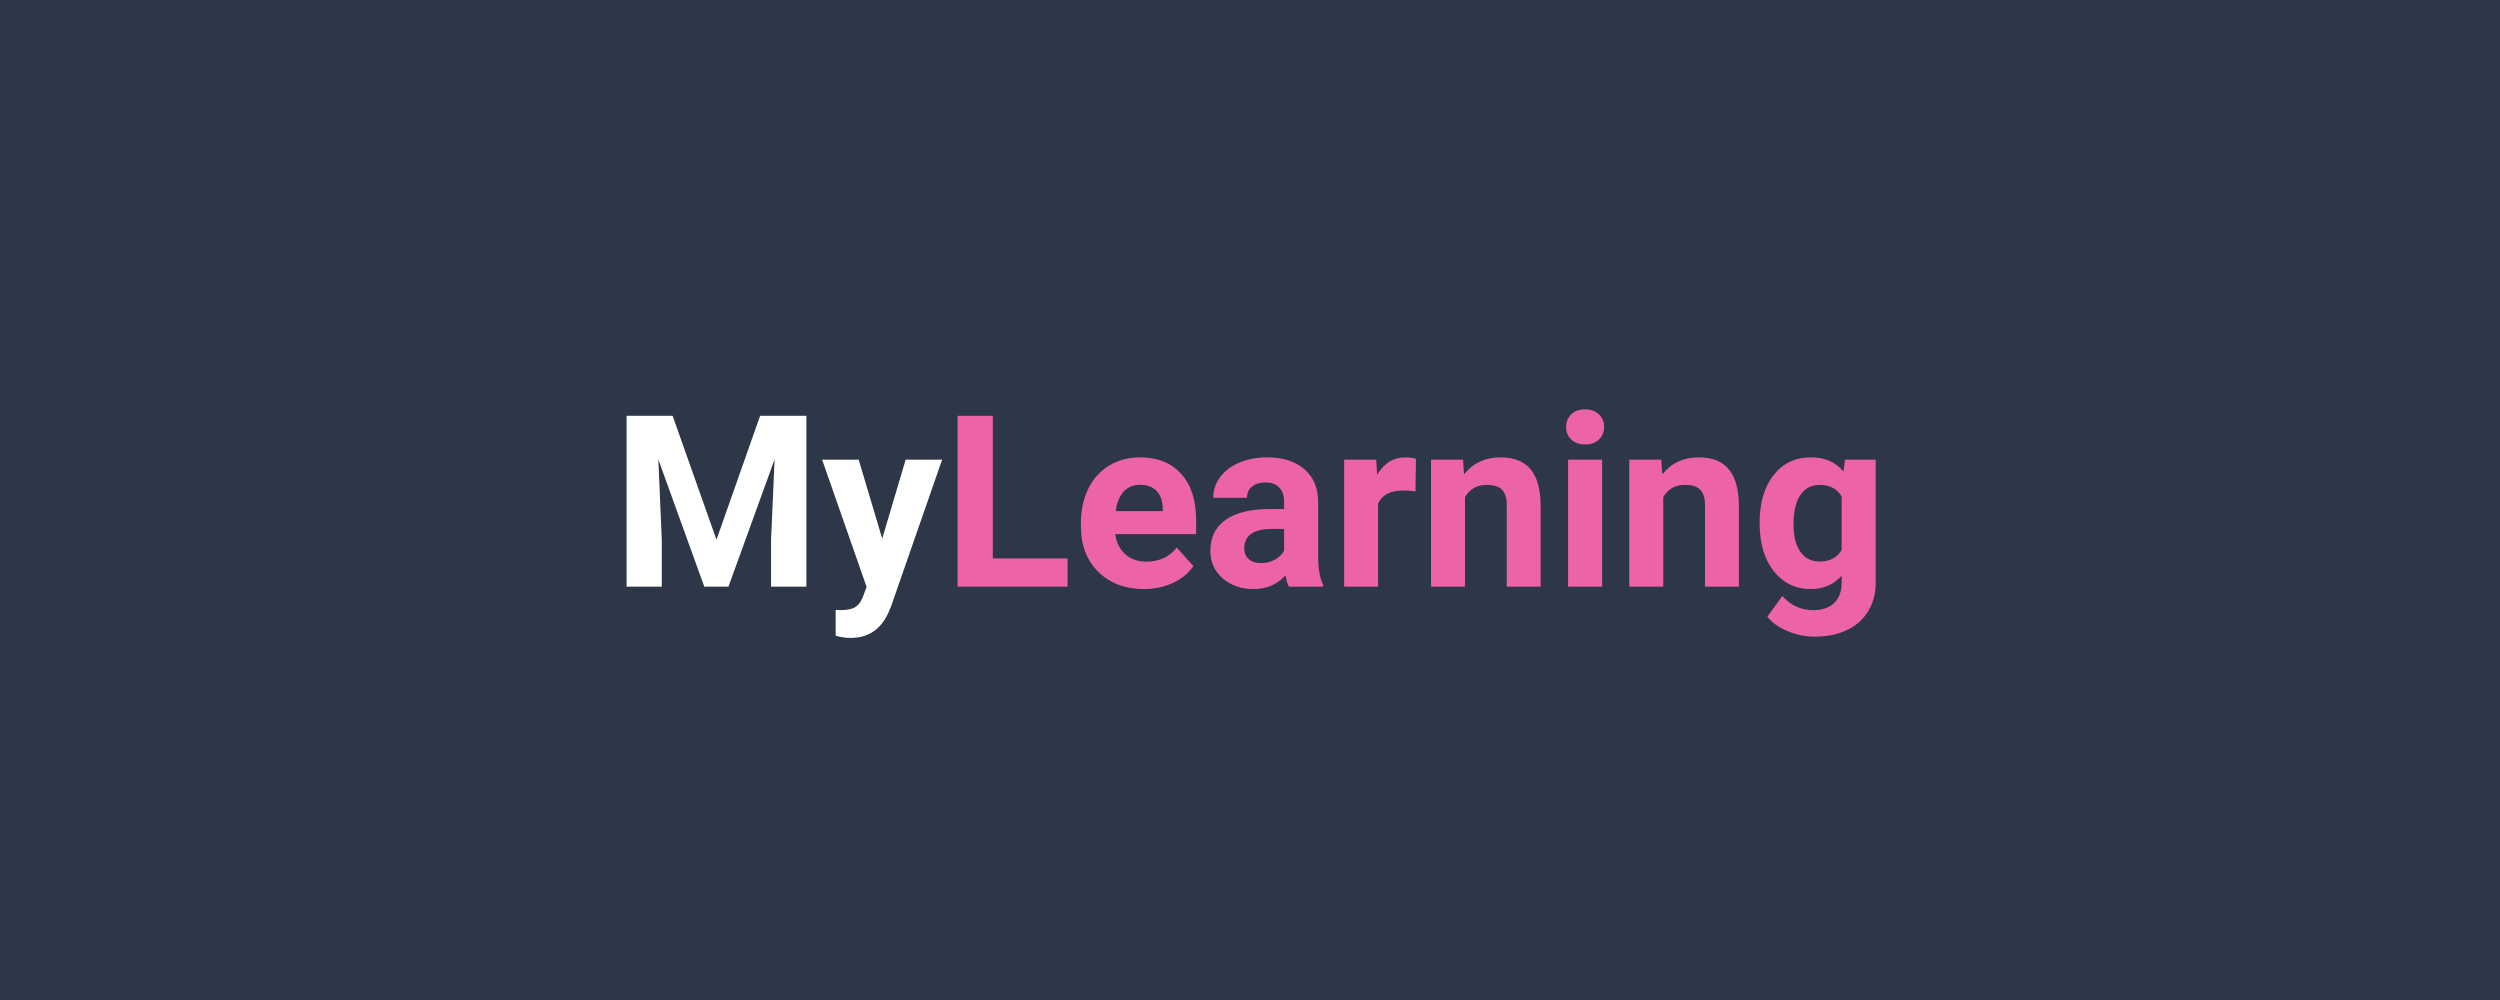
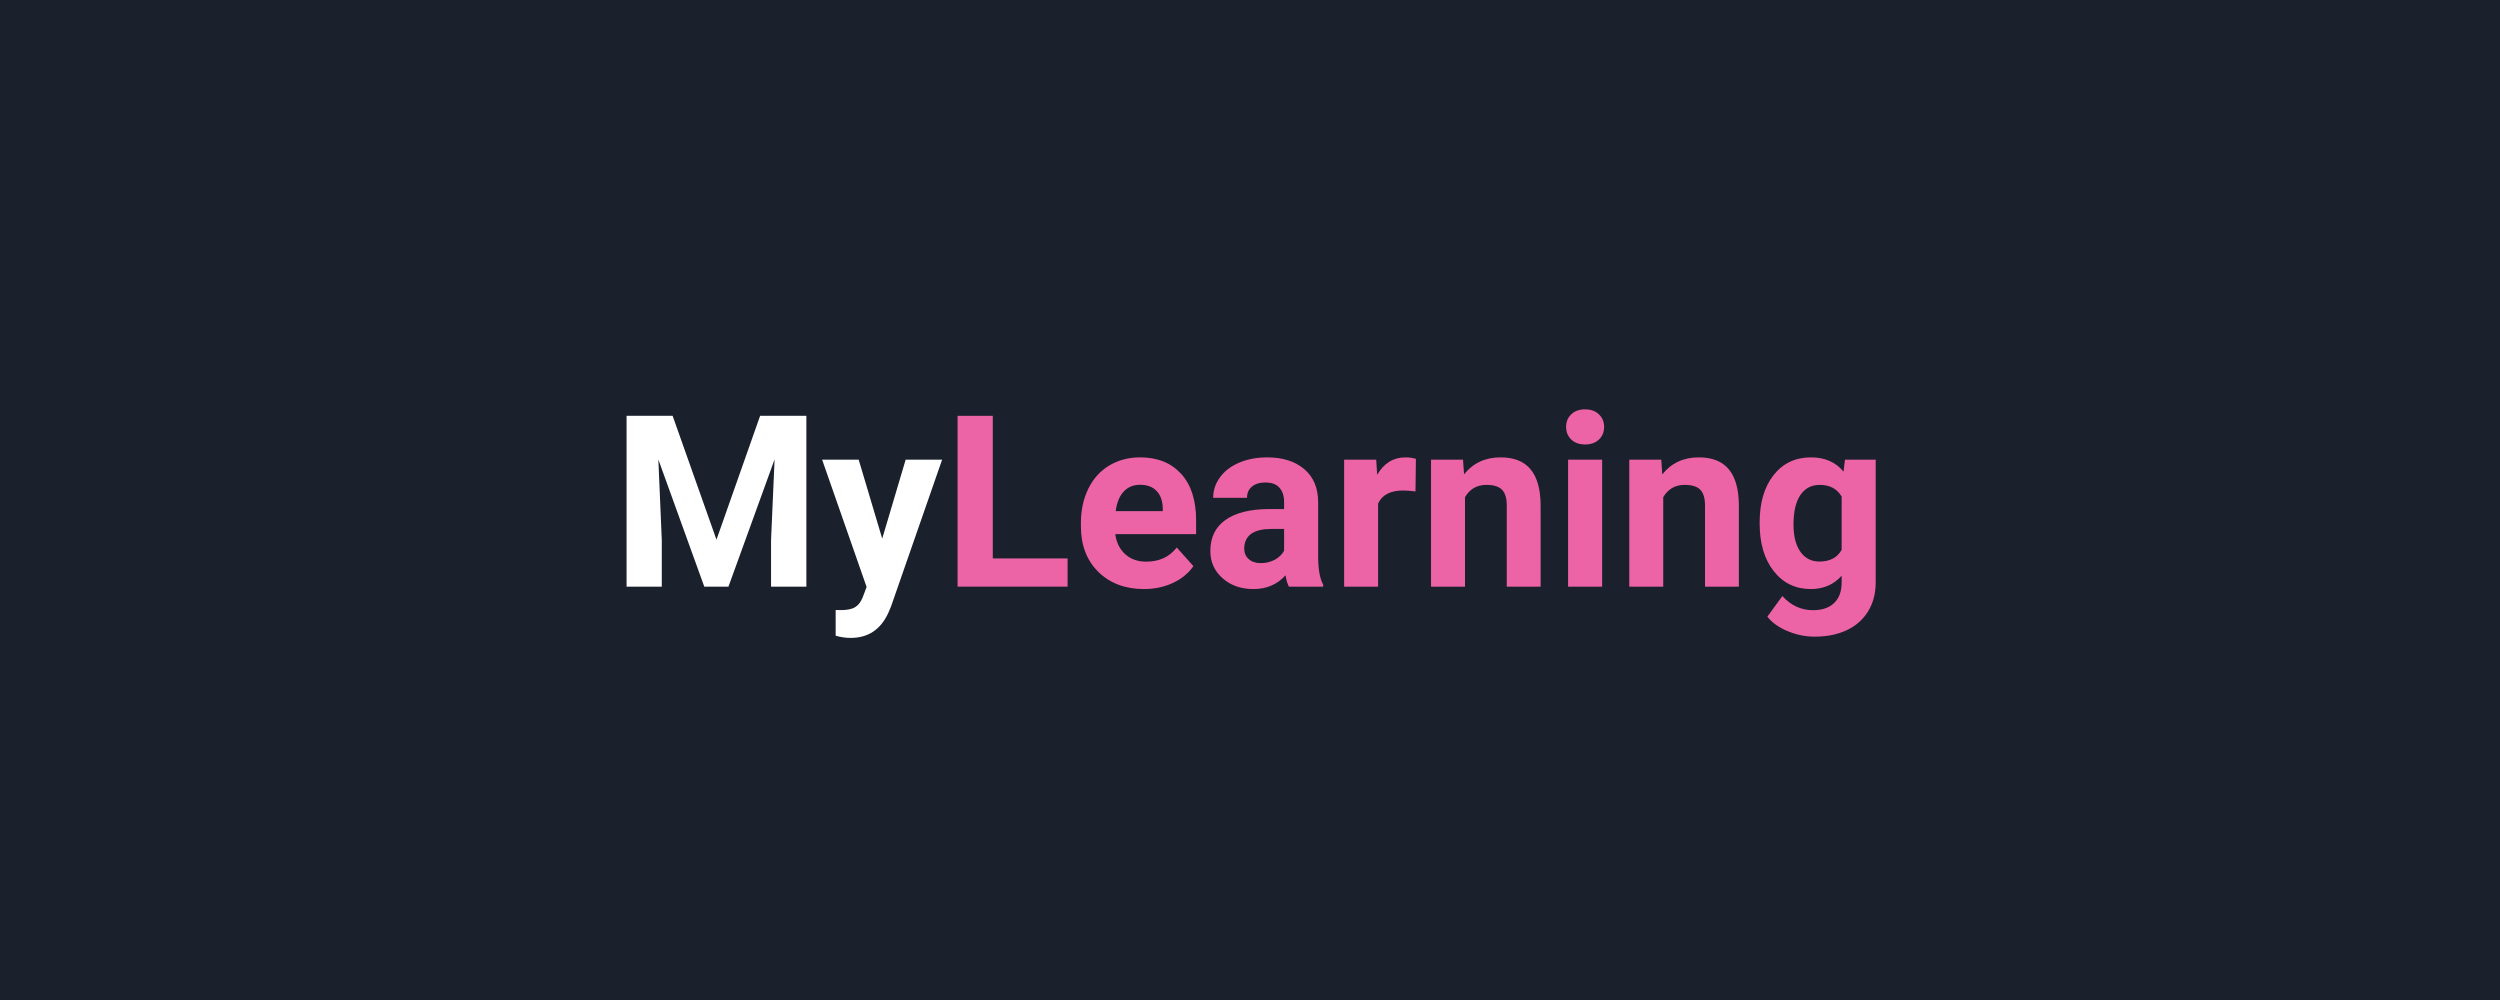
<svg xmlns="http://www.w3.org/2000/svg" width="500" zoomAndPan="magnify" viewBox="0 0 375 150" height="200" preserveAspectRatio="xMidYMid meet" version="1.0">
  <defs>
    <g />
  </defs>
  <rect x="-37.5" width="450" fill="#ffffff" y="-15" height="180" fill-opacity="1" />
  <rect x="-37.5" width="450" fill="#ffffff" y="-15" height="180" fill-opacity="1" />
-   <rect x="-37.5" width="450" fill="#2d3748" y="-15" height="180" fill-opacity="1" />
+   <rect x="-37.5" width="450" fill="#1a202c" y="-15" height="180" fill-opacity="1" />
  <g fill="#ffffff" fill-opacity="1">
    <g transform="translate(91.70507, 87.99786)">
      <g>
        <path d="M 9.188 -25.625 L 15.766 -7.047 L 22.312 -25.625 L 29.25 -25.625 L 29.25 0 L 23.953 0 L 23.953 -7 L 24.484 -19.094 L 17.562 0 L 13.938 0 L 7.047 -19.078 L 7.562 -7 L 7.562 0 L 2.281 0 L 2.281 -25.625 Z M 9.188 -25.625 " />
      </g>
    </g>
  </g>
  <g fill="#ffffff" fill-opacity="1">
    <g transform="translate(123.271, 87.99786)">
      <g>
        <path d="M 9.062 -7.203 L 12.578 -19.047 L 18.047 -19.047 L 10.391 2.953 L 9.969 3.953 C 8.82 6.441 6.941 7.688 4.328 7.688 C 3.586 7.688 2.836 7.578 2.078 7.359 L 2.078 3.5 L 2.844 3.516 C 3.812 3.516 4.531 3.367 5 3.078 C 5.477 2.785 5.852 2.301 6.125 1.625 L 6.719 0.047 L 0.047 -19.047 L 5.531 -19.047 Z M 9.062 -7.203 " />
      </g>
    </g>
  </g>
  <g fill="#ed64a6" fill-opacity="1">
    <g transform="translate(141.3574, 87.99786)">
      <g>
        <path d="M 7.562 -4.234 L 18.781 -4.234 L 18.781 0 L 2.281 0 L 2.281 -25.625 L 7.562 -25.625 Z M 7.562 -4.234 " />
      </g>
    </g>
  </g>
  <g fill="#ed64a6" fill-opacity="1">
    <g transform="translate(160.8706, 87.99786)">
      <g>
        <path d="M 10.719 0.359 C 7.926 0.359 5.648 -0.492 3.891 -2.203 C 2.141 -3.922 1.266 -6.207 1.266 -9.062 L 1.266 -9.562 C 1.266 -11.469 1.633 -13.176 2.375 -14.688 C 3.113 -16.195 4.16 -17.359 5.516 -18.172 C 6.867 -18.984 8.414 -19.391 10.156 -19.391 C 12.758 -19.391 14.805 -18.566 16.297 -16.922 C 17.797 -15.285 18.547 -12.957 18.547 -9.938 L 18.547 -7.875 L 6.422 -7.875 C 6.586 -6.625 7.082 -5.625 7.906 -4.875 C 8.738 -4.125 9.785 -3.75 11.047 -3.75 C 13.016 -3.75 14.547 -4.457 15.641 -5.875 L 18.141 -3.078 C 17.379 -1.992 16.348 -1.148 15.047 -0.547 C 13.742 0.055 12.301 0.359 10.719 0.359 Z M 10.141 -15.281 C 9.129 -15.281 8.305 -14.938 7.672 -14.25 C 7.047 -13.57 6.648 -12.598 6.484 -11.328 L 13.547 -11.328 L 13.547 -11.734 C 13.523 -12.859 13.219 -13.727 12.625 -14.344 C 12.039 -14.969 11.211 -15.281 10.141 -15.281 Z M 10.141 -15.281 " />
      </g>
    </g>
  </g>
  <g fill="#ed64a6" fill-opacity="1">
    <g transform="translate(180.3486, 87.99786)">
      <g>
        <path d="M 12.984 0 C 12.754 -0.457 12.586 -1.023 12.484 -1.703 C 11.242 -0.328 9.641 0.359 7.672 0.359 C 5.805 0.359 4.258 -0.18 3.031 -1.266 C 1.812 -2.348 1.203 -3.707 1.203 -5.344 C 1.203 -7.363 1.945 -8.91 3.438 -9.984 C 4.938 -11.066 7.098 -11.617 9.922 -11.641 L 12.266 -11.641 L 12.266 -12.719 C 12.266 -13.602 12.035 -14.305 11.578 -14.828 C 11.129 -15.359 10.422 -15.625 9.453 -15.625 C 8.598 -15.625 7.926 -15.414 7.438 -15 C 6.945 -14.594 6.703 -14.035 6.703 -13.328 L 1.625 -13.328 C 1.625 -14.43 1.961 -15.453 2.641 -16.391 C 3.316 -17.328 4.273 -18.062 5.516 -18.594 C 6.766 -19.125 8.164 -19.391 9.719 -19.391 C 12.062 -19.391 13.922 -18.801 15.297 -17.625 C 16.68 -16.445 17.375 -14.789 17.375 -12.656 L 17.375 -4.406 C 17.383 -2.594 17.633 -1.223 18.125 -0.297 L 18.125 0 Z M 8.781 -3.531 C 9.531 -3.531 10.223 -3.695 10.859 -4.031 C 11.492 -4.375 11.961 -4.828 12.266 -5.391 L 12.266 -8.656 L 10.359 -8.656 C 7.816 -8.656 6.461 -7.773 6.297 -6.016 L 6.281 -5.719 C 6.281 -5.082 6.504 -4.555 6.953 -4.141 C 7.398 -3.734 8.008 -3.531 8.781 -3.531 Z M 8.781 -3.531 " />
      </g>
    </g>
  </g>
  <g fill="#ed64a6" fill-opacity="1">
    <g transform="translate(199.6682, 87.99786)">
      <g>
        <path d="M 12.656 -14.281 C 11.957 -14.375 11.348 -14.422 10.828 -14.422 C 8.898 -14.422 7.641 -13.77 7.047 -12.469 L 7.047 0 L 1.953 0 L 1.953 -19.047 L 6.766 -19.047 L 6.906 -16.781 C 7.926 -18.52 9.336 -19.391 11.141 -19.391 C 11.703 -19.391 12.227 -19.316 12.719 -19.172 Z M 12.656 -14.281 " />
      </g>
    </g>
  </g>
  <g fill="#ed64a6" fill-opacity="1">
    <g transform="translate(212.8119, 87.99786)">
      <g>
        <path d="M 6.641 -19.047 L 6.797 -16.844 C 8.148 -18.539 9.973 -19.391 12.266 -19.391 C 14.285 -19.391 15.785 -18.797 16.766 -17.609 C 17.754 -16.43 18.258 -14.66 18.281 -12.297 L 18.281 0 L 13.203 0 L 13.203 -12.188 C 13.203 -13.258 12.969 -14.039 12.5 -14.531 C 12.031 -15.02 11.25 -15.266 10.156 -15.266 C 8.727 -15.266 7.656 -14.648 6.938 -13.422 L 6.938 0 L 1.844 0 L 1.844 -19.047 Z M 6.641 -19.047 " />
      </g>
    </g>
  </g>
  <g fill="#ed64a6" fill-opacity="1">
    <g transform="translate(232.9937, 87.99786)">
      <g>
        <path d="M 7.328 0 L 2.219 0 L 2.219 -19.047 L 7.328 -19.047 Z M 1.922 -23.969 C 1.922 -24.727 2.176 -25.352 2.688 -25.844 C 3.195 -26.344 3.891 -26.594 4.766 -26.594 C 5.641 -26.594 6.332 -26.344 6.844 -25.844 C 7.363 -25.352 7.625 -24.727 7.625 -23.969 C 7.625 -23.195 7.363 -22.562 6.844 -22.062 C 6.32 -21.57 5.629 -21.328 4.766 -21.328 C 3.91 -21.328 3.223 -21.57 2.703 -22.062 C 2.18 -22.562 1.922 -23.195 1.922 -23.969 Z M 1.922 -23.969 " />
      </g>
    </g>
  </g>
  <g fill="#ed64a6" fill-opacity="1">
    <g transform="translate(242.548, 87.99786)">
      <g>
        <path d="M 6.641 -19.047 L 6.797 -16.844 C 8.148 -18.539 9.973 -19.391 12.266 -19.391 C 14.285 -19.391 15.785 -18.797 16.766 -17.609 C 17.754 -16.43 18.258 -14.66 18.281 -12.297 L 18.281 0 L 13.203 0 L 13.203 -12.188 C 13.203 -13.258 12.969 -14.039 12.5 -14.531 C 12.031 -15.02 11.25 -15.266 10.156 -15.266 C 8.727 -15.266 7.656 -14.648 6.938 -13.422 L 6.938 0 L 1.844 0 L 1.844 -19.047 Z M 6.641 -19.047 " />
      </g>
    </g>
  </g>
  <g fill="#ed64a6" fill-opacity="1">
    <g transform="translate(262.7298, 87.99786)">
      <g>
        <path d="M 1.219 -9.656 C 1.219 -12.582 1.91 -14.938 3.297 -16.719 C 4.691 -18.5 6.566 -19.391 8.922 -19.391 C 11.016 -19.391 12.641 -18.676 13.797 -17.25 L 14.016 -19.047 L 18.625 -19.047 L 18.625 -0.641 C 18.625 1.023 18.242 2.473 17.484 3.703 C 16.723 4.941 15.656 5.883 14.281 6.531 C 12.914 7.176 11.312 7.5 9.469 7.5 C 8.07 7.5 6.707 7.219 5.375 6.656 C 4.051 6.102 3.051 5.383 2.375 4.5 L 4.625 1.406 C 5.895 2.82 7.43 3.531 9.234 3.531 C 10.586 3.531 11.641 3.172 12.391 2.453 C 13.141 1.734 13.516 0.711 13.516 -0.609 L 13.516 -1.641 C 12.336 -0.305 10.797 0.359 8.891 0.359 C 6.598 0.359 4.742 -0.535 3.328 -2.328 C 1.922 -4.117 1.219 -6.492 1.219 -9.453 Z M 6.297 -9.297 C 6.297 -7.566 6.641 -6.211 7.328 -5.234 C 8.023 -4.254 8.977 -3.766 10.188 -3.766 C 11.738 -3.766 12.848 -4.348 13.516 -5.516 L 13.516 -13.516 C 12.836 -14.68 11.738 -15.266 10.219 -15.266 C 9 -15.266 8.039 -14.766 7.344 -13.766 C 6.645 -12.766 6.297 -11.273 6.297 -9.297 Z M 6.297 -9.297 " />
      </g>
    </g>
  </g>
</svg>
